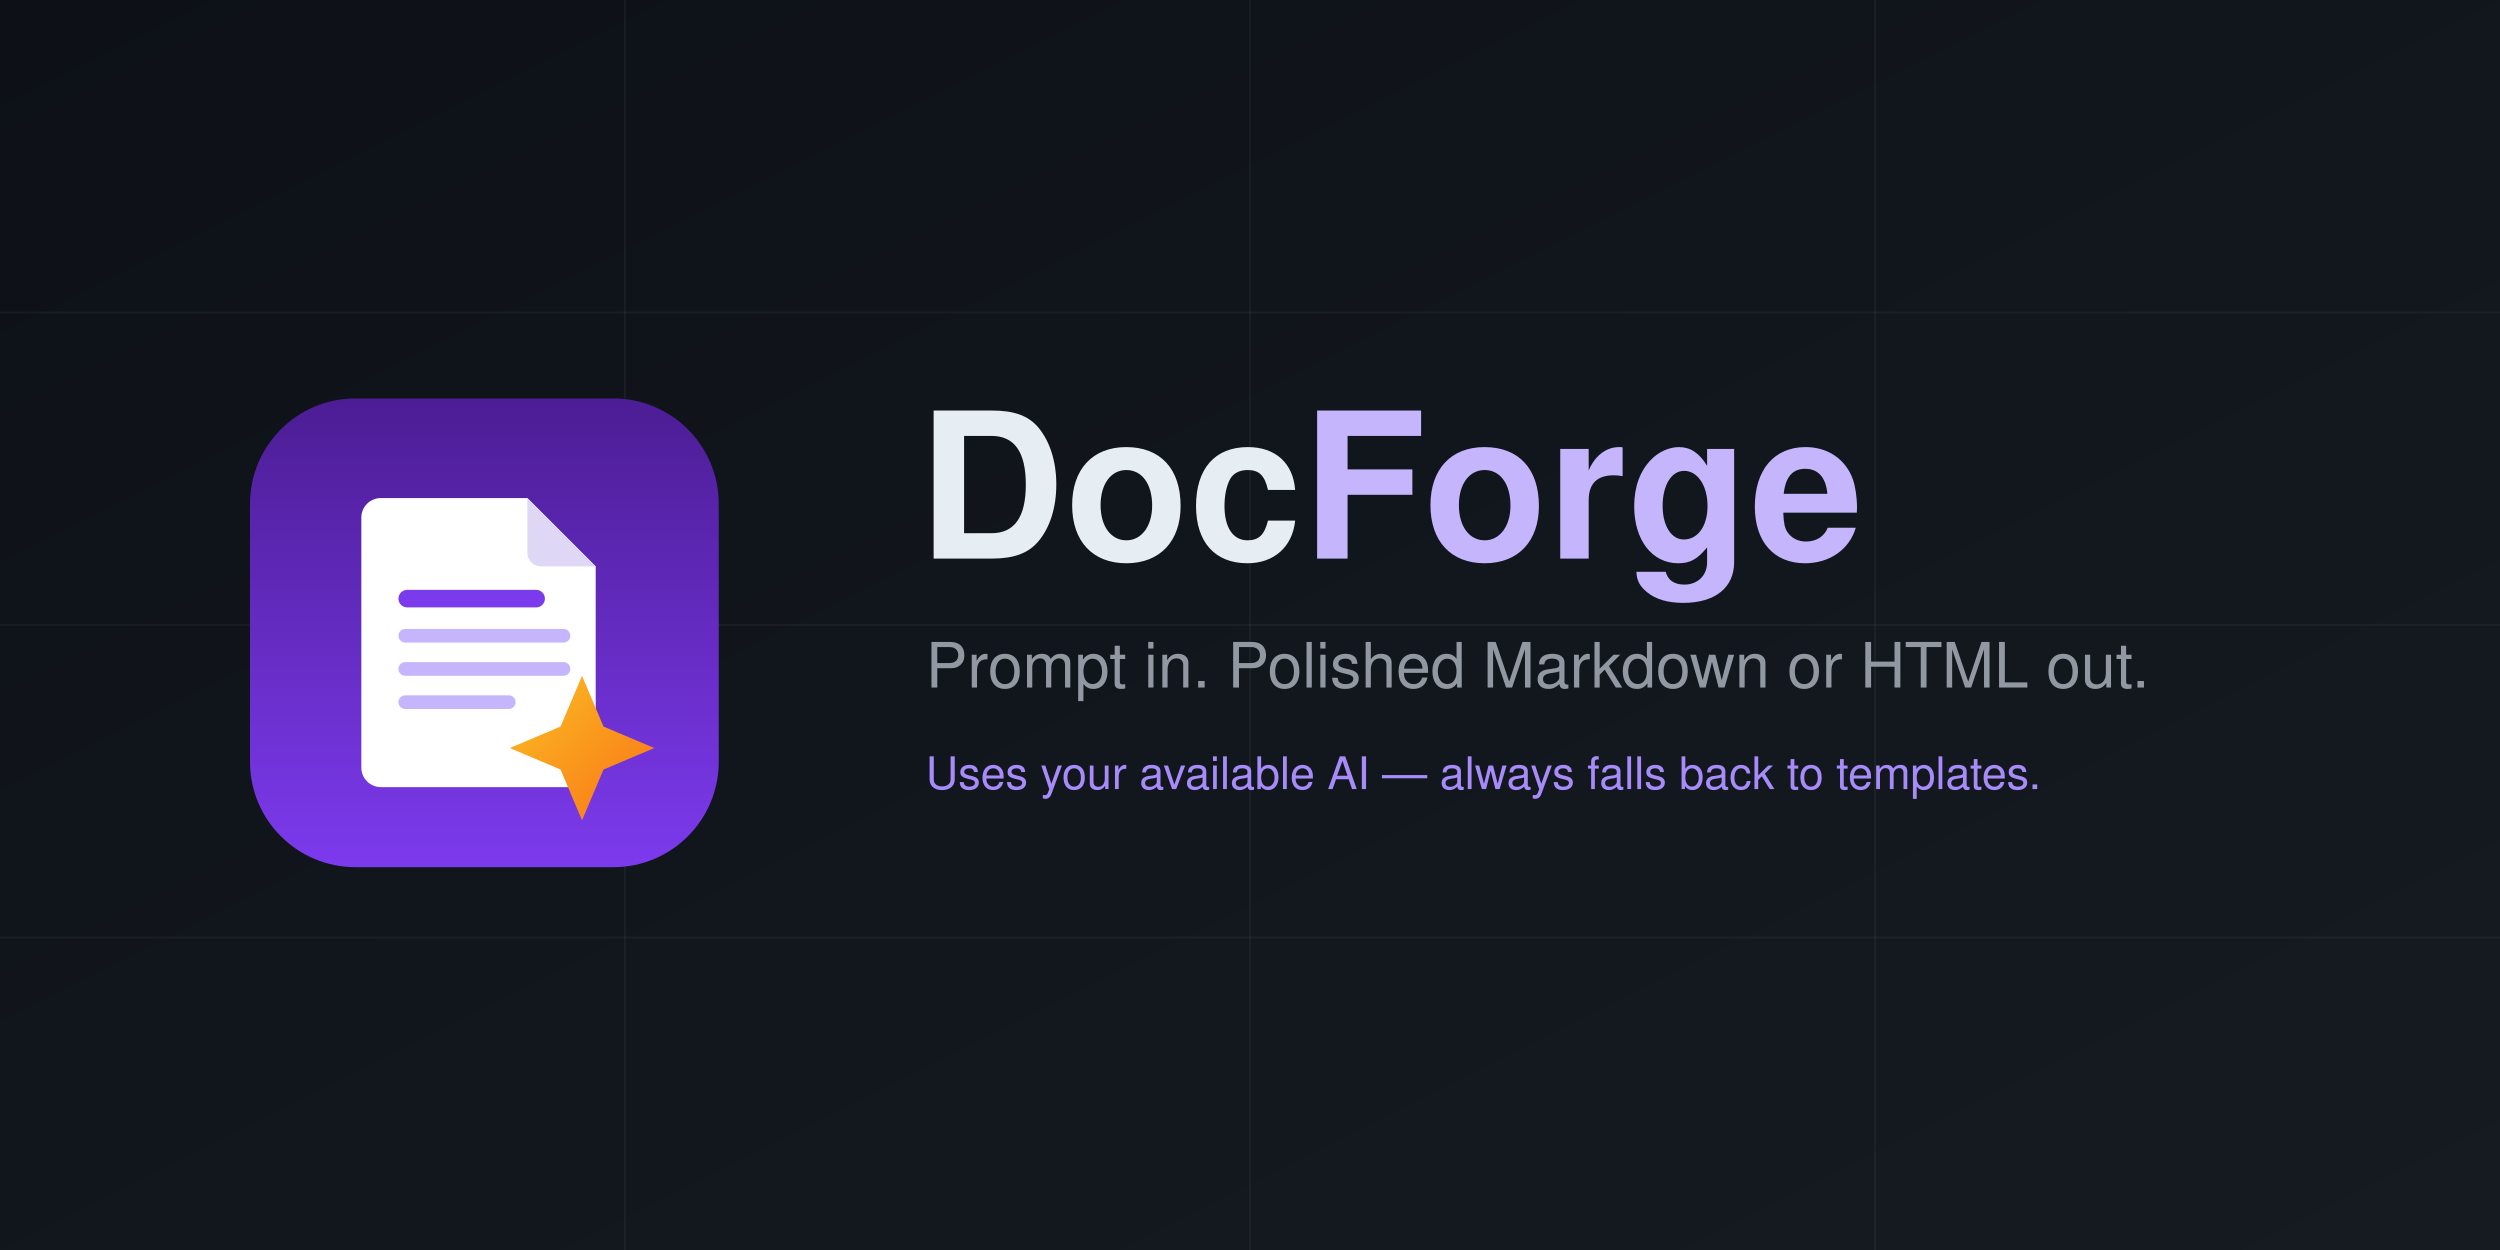
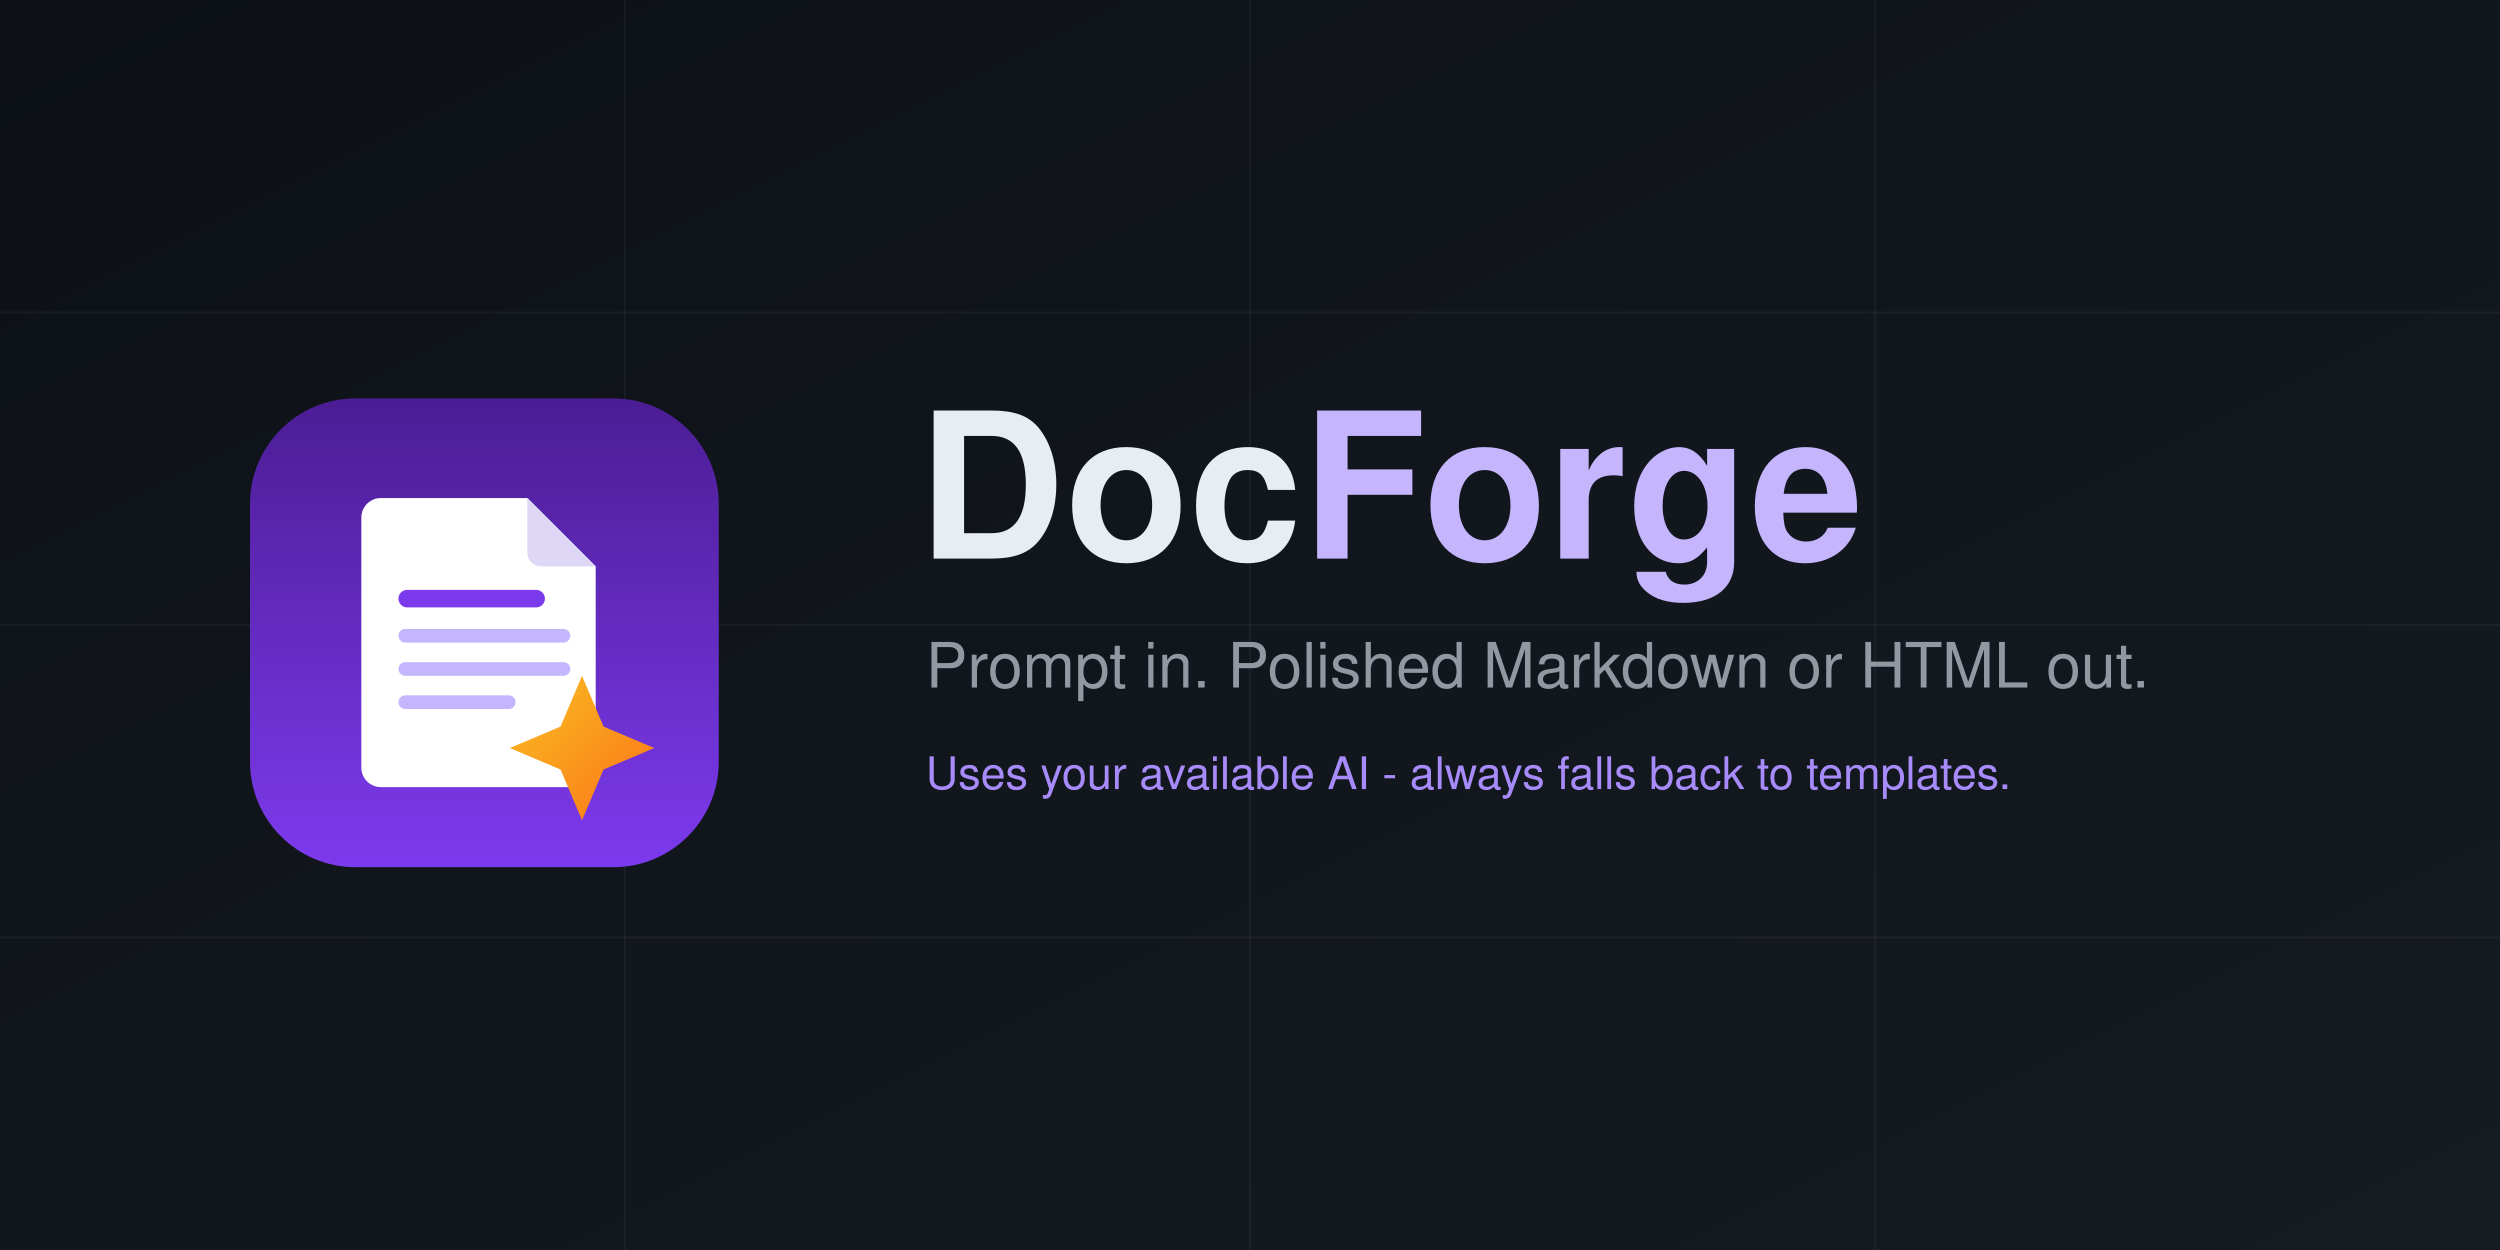
<svg xmlns="http://www.w3.org/2000/svg" width="1280" height="640" viewBox="0 0 1280 640" role="img" aria-label="DocForge hero banner">
  <defs>
    <linearGradient id="page" x1="0" y1="0" x2="1" y2="1">
      <stop offset="0" stop-color="#0d1117" />
      <stop offset="1" stop-color="#161b22" />
    </linearGradient>
    <linearGradient id="bg" x1="0" y1="0" x2="0" y2="1">
      <stop offset="0" stop-color="#4c1d95" />
      <stop offset="1" stop-color="#7c3aed" />
    </linearGradient>
    <linearGradient id="spark" x1="0" y1="0" x2="1" y2="1">
      <stop offset="0" stop-color="#fbbf24" />
      <stop offset="1" stop-color="#f97316" />
    </linearGradient>
  </defs>
  <rect width="1280" height="640" fill="url(#page)" />
  <g stroke="#ffffff" stroke-opacity="0.04">
    <path d="M0 160 H1280 M0 320 H1280 M0 480 H1280" />
    <path d="M320 0 V640 M640 0 V640 M960 0 V640" />
  </g>
  <g transform="translate(120,196) scale(0.5)">
    <rect x="16" y="16" width="480" height="480" rx="108" fill="url(#bg)" />
    <path d="M150 118 h150 l70 70 v206 a20 20 0 0 1 -20 20 H150 a20 20 0 0 1 -20 -20 V138 a20 20 0 0 1 20 -20 z" fill="#ffffff" />
    <path d="M300 118 l70 70 h-56 a14 14 0 0 1 -14 -14 z" fill="#ded7f5" />
    <rect x="168" y="212" width="150" height="18" rx="9" fill="#7c3aed" />
    <rect x="168" y="252" width="176" height="14" rx="7" fill="#c4b5fd" />
    <rect x="168" y="286" width="176" height="14" rx="7" fill="#c4b5fd" />
    <rect x="168" y="320" width="120" height="14" rx="7" fill="#c4b5fd" />
    <path d="M356 300 l22 52 52 22 -52 22 -22 52 -22 -52 -52 -22 52 -22 z" fill="url(#spark)" />
  </g>
  <text x="470" y="286" font-family="Segoe UI, Helvetica, Arial, sans-serif" font-size="104" font-weight="800" fill="#e6edf3">Doc<tspan fill="#c4b5fd">Forge</tspan>
  </text>
  <text x="474" y="352" font-family="Segoe UI, Helvetica, Arial, sans-serif" font-size="32" fill="#9198a1">Prompt in. Polished Markdown or HTML out.</text>
-   <text x="474" y="404" font-family="Segoe UI, Helvetica, Arial, sans-serif" font-size="23" fill="#a78bfa">Uses your available AI — always falls back to templates.</text>
+   <text x="474" y="404" font-family="Segoe UI, Helvetica, Arial, sans-serif" font-size="23" fill="#a78bfa">Uses your available AI - always falls back to templates.</text>
</svg>
